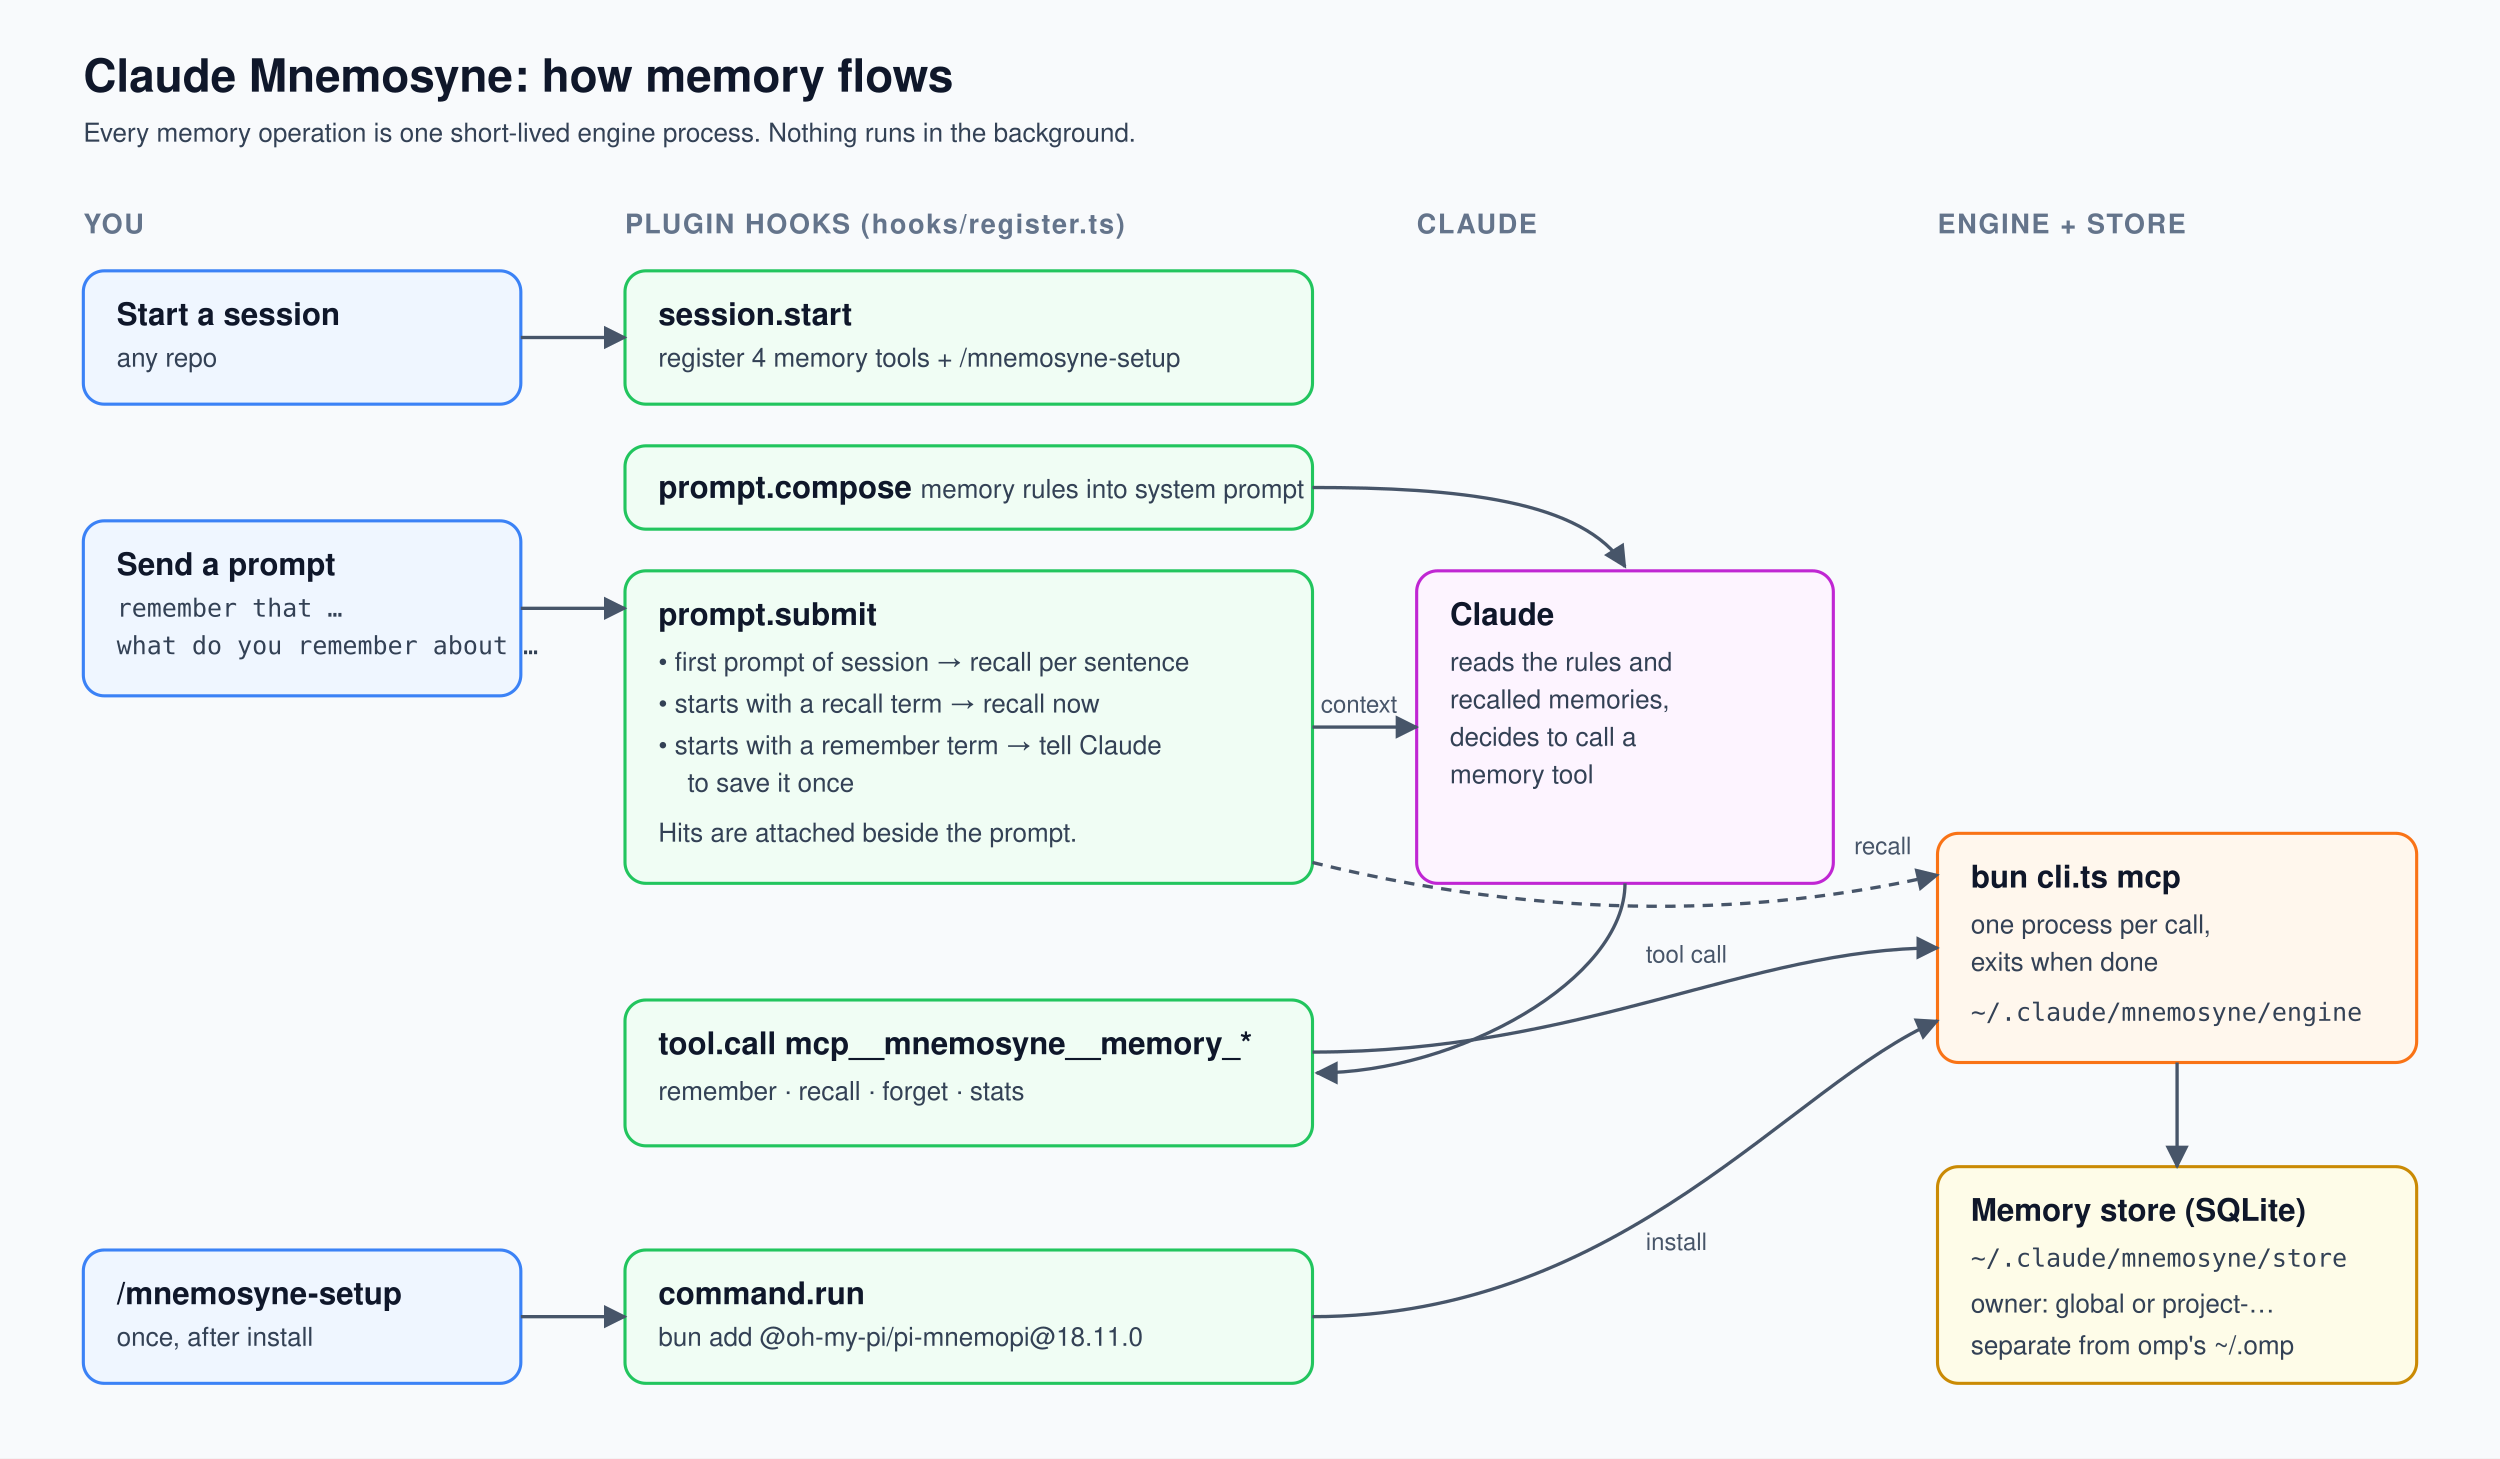
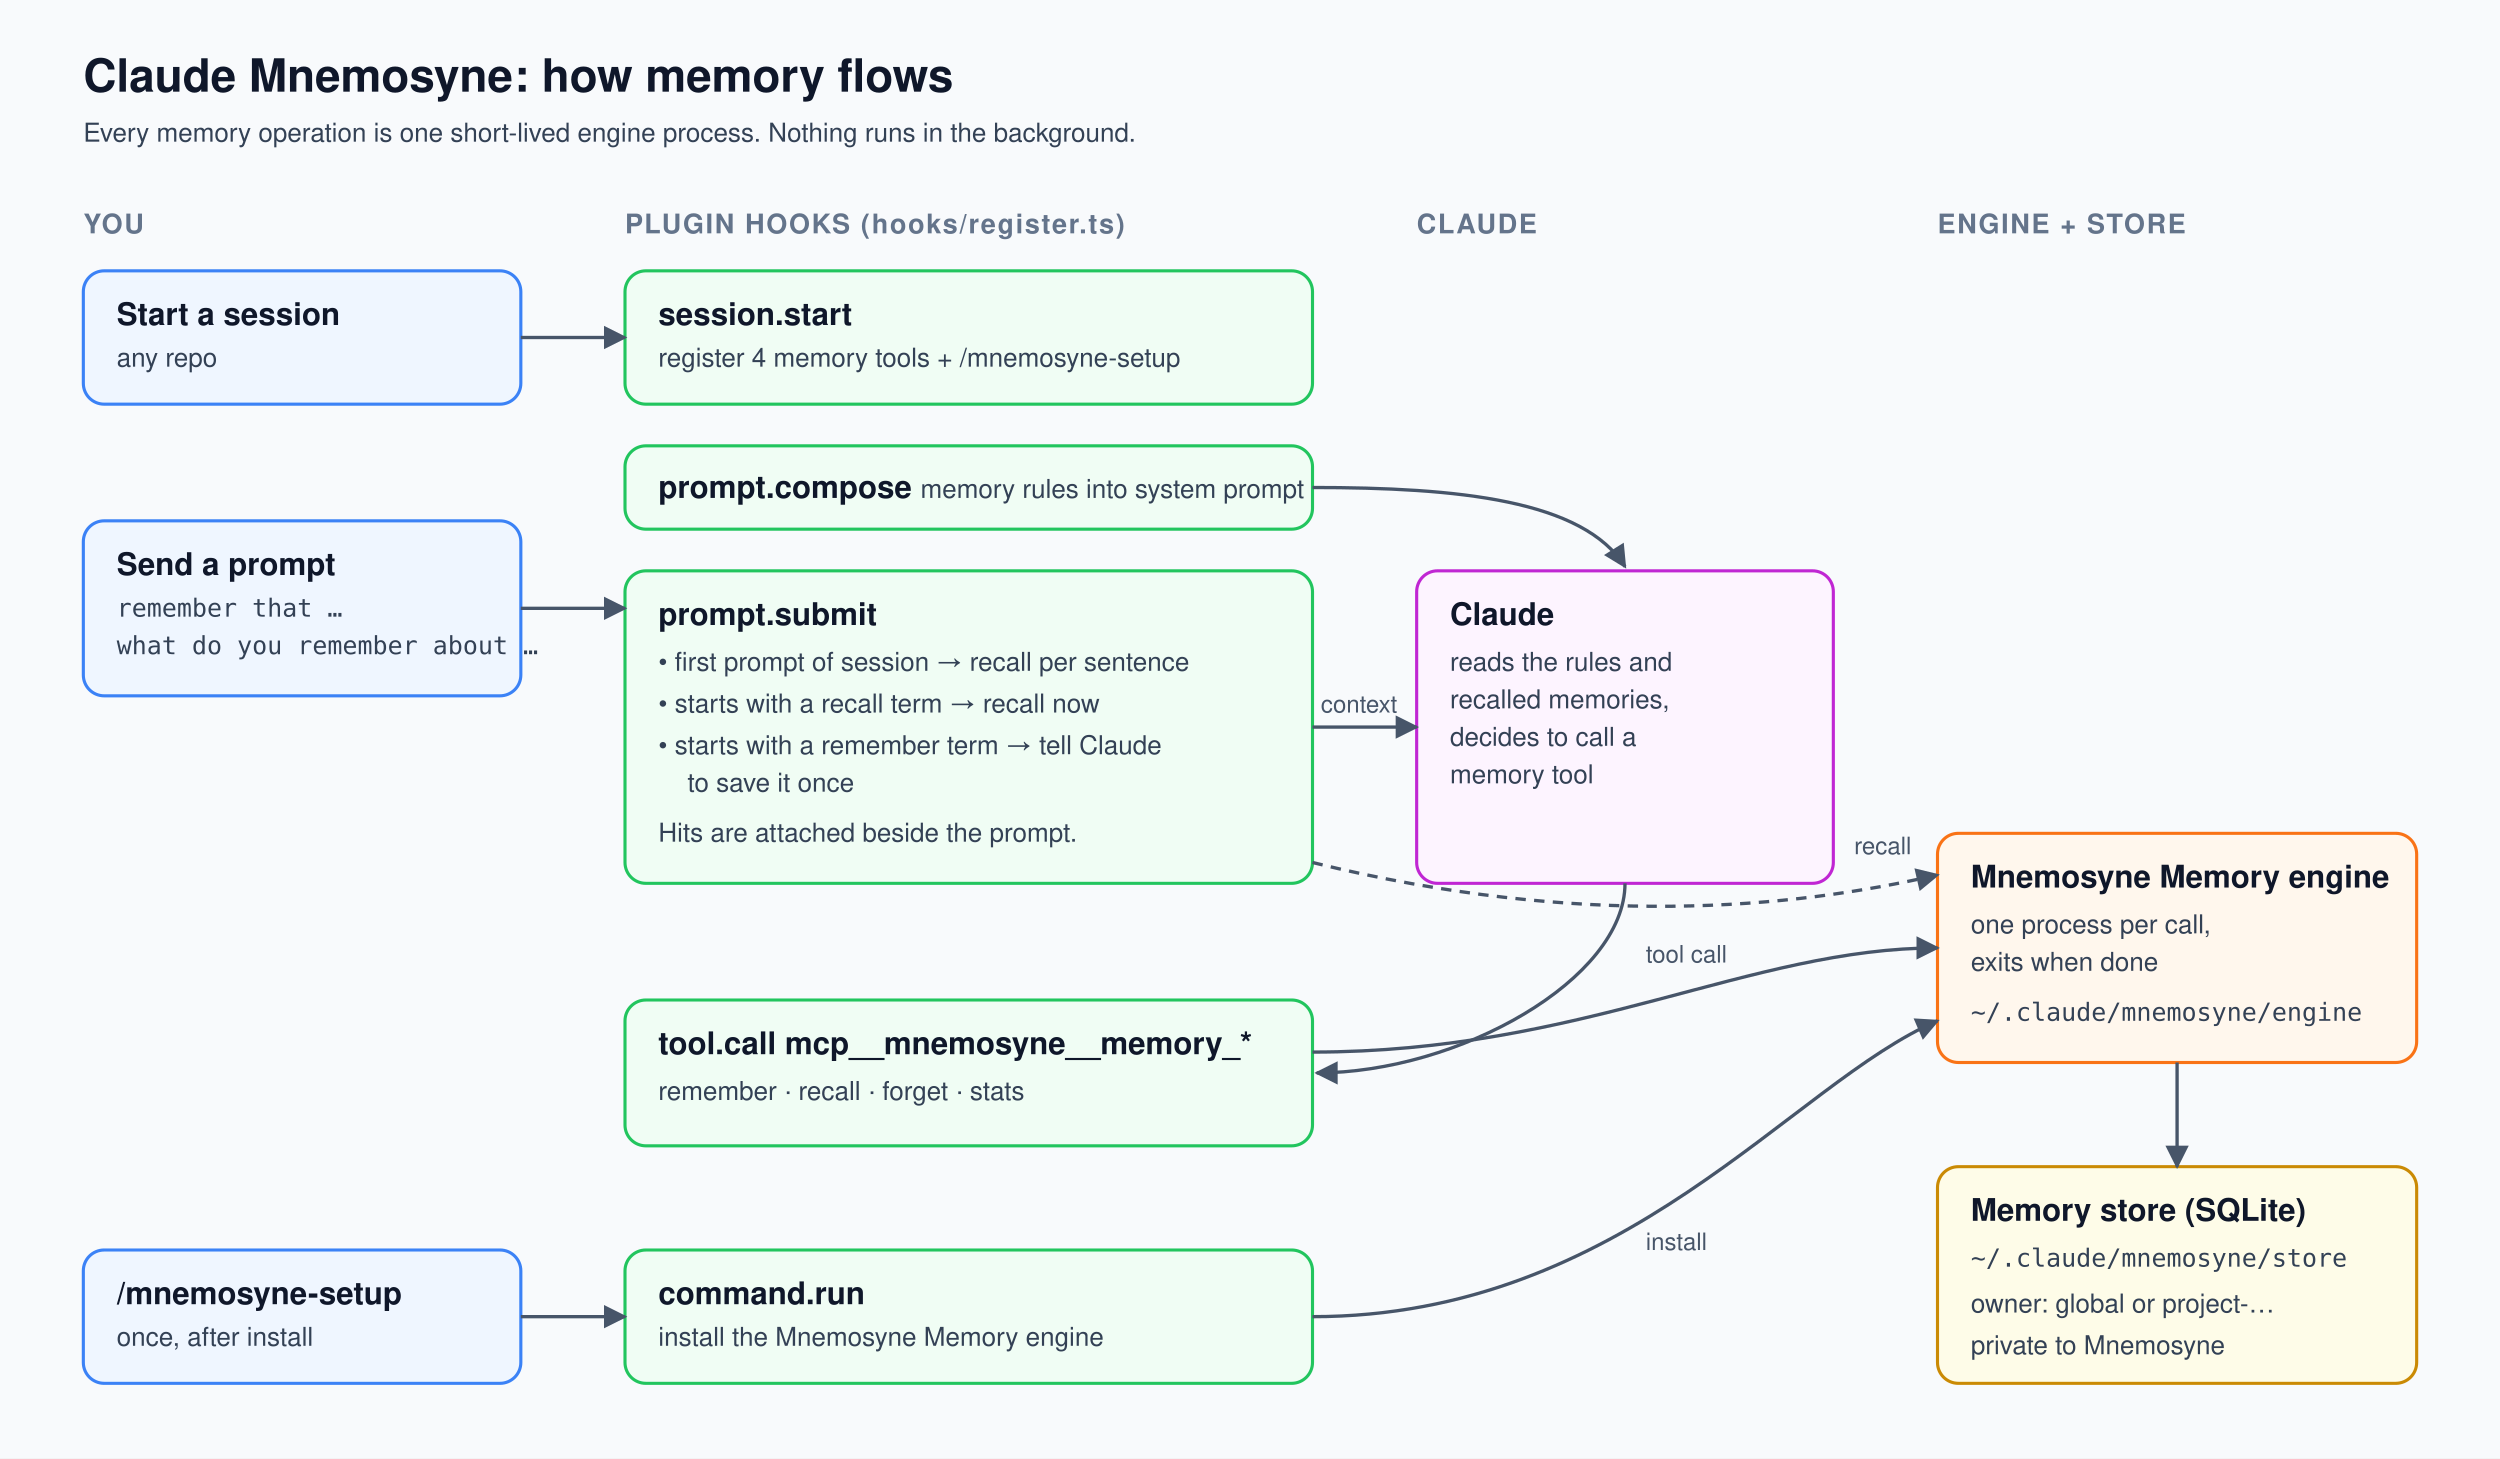
<svg xmlns="http://www.w3.org/2000/svg" width="1200" height="700" viewBox="0 0 1200 700" font-family="-apple-system, Segoe UI, Helvetica, Arial, sans-serif">
  <defs>
    <marker id="a" viewBox="0 0 10 10" refX="9" refY="5" markerWidth="7" markerHeight="7" orient="auto-start-reverse">
      <path d="M0,0 L10,5 L0,10 z" fill="#475569" />
    </marker>
    <style>
      .box { fill: #ffffff; stroke: #cbd5e1; stroke-width: 1.5; rx: 10; }
      .you { fill: #eff6ff; stroke: #3b82f6; }
      .hook { fill: #f0fdf4; stroke: #22c55e; }
      .model { fill: #fdf4ff; stroke: #c026d3; }
      .eng { fill: #fff7ed; stroke: #f97316; }
      .db { fill: #fefce8; stroke: #ca8a04; }
      .t { font-size: 15px; font-weight: 600; fill: #0f172a; }
      .s { font-size: 12.5px; fill: #334155; }
      .m { font-size: 12px; fill: #334155; font-family: ui-monospace, Menlo, monospace; }
      .h { font-size: 13px; font-weight: 700; fill: #64748b; letter-spacing: .06em; }
      .l { stroke: #475569; stroke-width: 1.6; fill: none; marker-end: url(#a); }
      .d { stroke-dasharray: 5 4; }
      .lb { font-size: 11.5px; fill: #475569; }
    </style>
  </defs>
  <rect width="1200" height="700" fill="#f8fafc" />
  <text x="40" y="44" font-size="22" font-weight="700" fill="#0f172a">Claude Mnemosyne: how memory flows</text>
  <text x="40" y="68" class="s">Every memory operation is one short-lived engine process. Nothing runs in the background.</text>
  <text x="40" y="112" class="h">YOU</text>
  <text x="300" y="112" class="h">PLUGIN HOOKS (hooks/register.ts)</text>
  <text x="680" y="112" class="h">CLAUDE</text>
  <text x="930" y="112" class="h">ENGINE + STORE</text>
  <rect x="40" y="130" width="210" height="64" class="box you" />
  <text x="56" y="156" class="t">Start a session</text>
  <text x="56" y="176" class="s">any repo</text>
  <rect x="40" y="250" width="210" height="84" class="box you" />
  <text x="56" y="276" class="t">Send a prompt</text>
  <text x="56" y="296" class="m">remember that …</text>
  <text x="56" y="314" class="m">what do you remember about …</text>
  <rect x="40" y="600" width="210" height="64" class="box you" />
  <text x="56" y="626" class="t">/mnemosyne-setup</text>
  <text x="56" y="646" class="s">once, after install</text>
  <rect x="300" y="130" width="330" height="64" class="box hook" />
  <text x="316" y="156" class="t">session.start</text>
  <text x="316" y="176" class="s">register 4 memory tools + /mnemosyne-setup</text>
  <rect x="300" y="214" width="330" height="40" class="box hook" />
  <text x="316" y="239" class="t">prompt.compose <tspan class="s" font-weight="400">memory rules into system prompt</tspan>
  </text>
  <rect x="300" y="274" width="330" height="150" class="box hook" />
  <text x="316" y="300" class="t">prompt.submit</text>
  <text x="316" y="322" class="s">• first prompt of session → recall per sentence</text>
  <text x="316" y="342" class="s">• starts with a recall term → recall now</text>
  <text x="316" y="362" class="s">• starts with a remember term → tell Claude</text>
  <text x="330" y="380" class="s">to save it once</text>
  <text x="316" y="404" class="s">Hits are attached beside the prompt.</text>
  <rect x="300" y="480" width="330" height="70" class="box hook" />
  <text x="316" y="506" class="t">tool.call  mcp__mnemosyne__memory_*</text>
  <text x="316" y="528" class="s">remember · recall · forget · stats</text>
  <rect x="300" y="600" width="330" height="64" class="box hook" />
  <text x="316" y="626" class="t">command.run</text>
-   <text x="316" y="646" class="s">bun add @oh-my-pi/pi-mnemopi@18.11.0</text>
+   <text x="316" y="646" class="s">install the Mnemosyne Memory engine</text>
  <rect x="680" y="274" width="200" height="150" class="box model" />
  <text x="696" y="300" class="t">Claude</text>
  <text x="696" y="322" class="s">reads the rules and</text>
  <text x="696" y="340" class="s">recalled memories,</text>
  <text x="696" y="358" class="s">decides to call a</text>
  <text x="696" y="376" class="s">memory tool</text>
  <rect x="930" y="400" width="230" height="110" class="box eng" />
-   <text x="946" y="426" class="t">bun cli.ts mcp</text>
+   <text x="946" y="426" class="t">Mnemosyne Memory engine</text>
  <text x="946" y="448" class="s">one process per call,</text>
  <text x="946" y="466" class="s">exits when done</text>
  <text x="946" y="490" class="m">~/.claude/mnemosyne/engine</text>
  <rect x="930" y="560" width="230" height="104" class="box db" />
  <text x="946" y="586" class="t">Memory store (SQLite)</text>
  <text x="946" y="608" class="m">~/.claude/mnemosyne/store</text>
  <text x="946" y="630" class="s">owner: global or project-…</text>
-   <text x="946" y="650" class="s">separate from omp's ~/.omp</text>
+   <text x="946" y="650" class="s">private to Mnemosyne</text>
  <path class="l" d="M250,162 H300" />
  <path class="l" d="M250,292 H300" />
  <path class="l" d="M250,632 H300" />
  <path class="l" d="M630,234 C700,234 760,240 780,272" />
  <path class="l" d="M630,349 H680" />
  <text x="634" y="342" class="lb">context</text>
  <path class="l" d="M780,424 C780,470 700,515 632,515" />
  <text x="790" y="462" class="lb">tool call</text>
  <path class="l" d="M630,505 C760,505 840,455 930,455" />
  <path class="l d" d="M630,414 C760,446 860,436 930,420" />
  <text x="890" y="410" class="lb">recall</text>
  <path class="l" d="M630,632 C780,632 860,520 930,490" />
  <text x="790" y="600" class="lb">install</text>
  <path class="l" d="M1045,510 V560" />
</svg>
